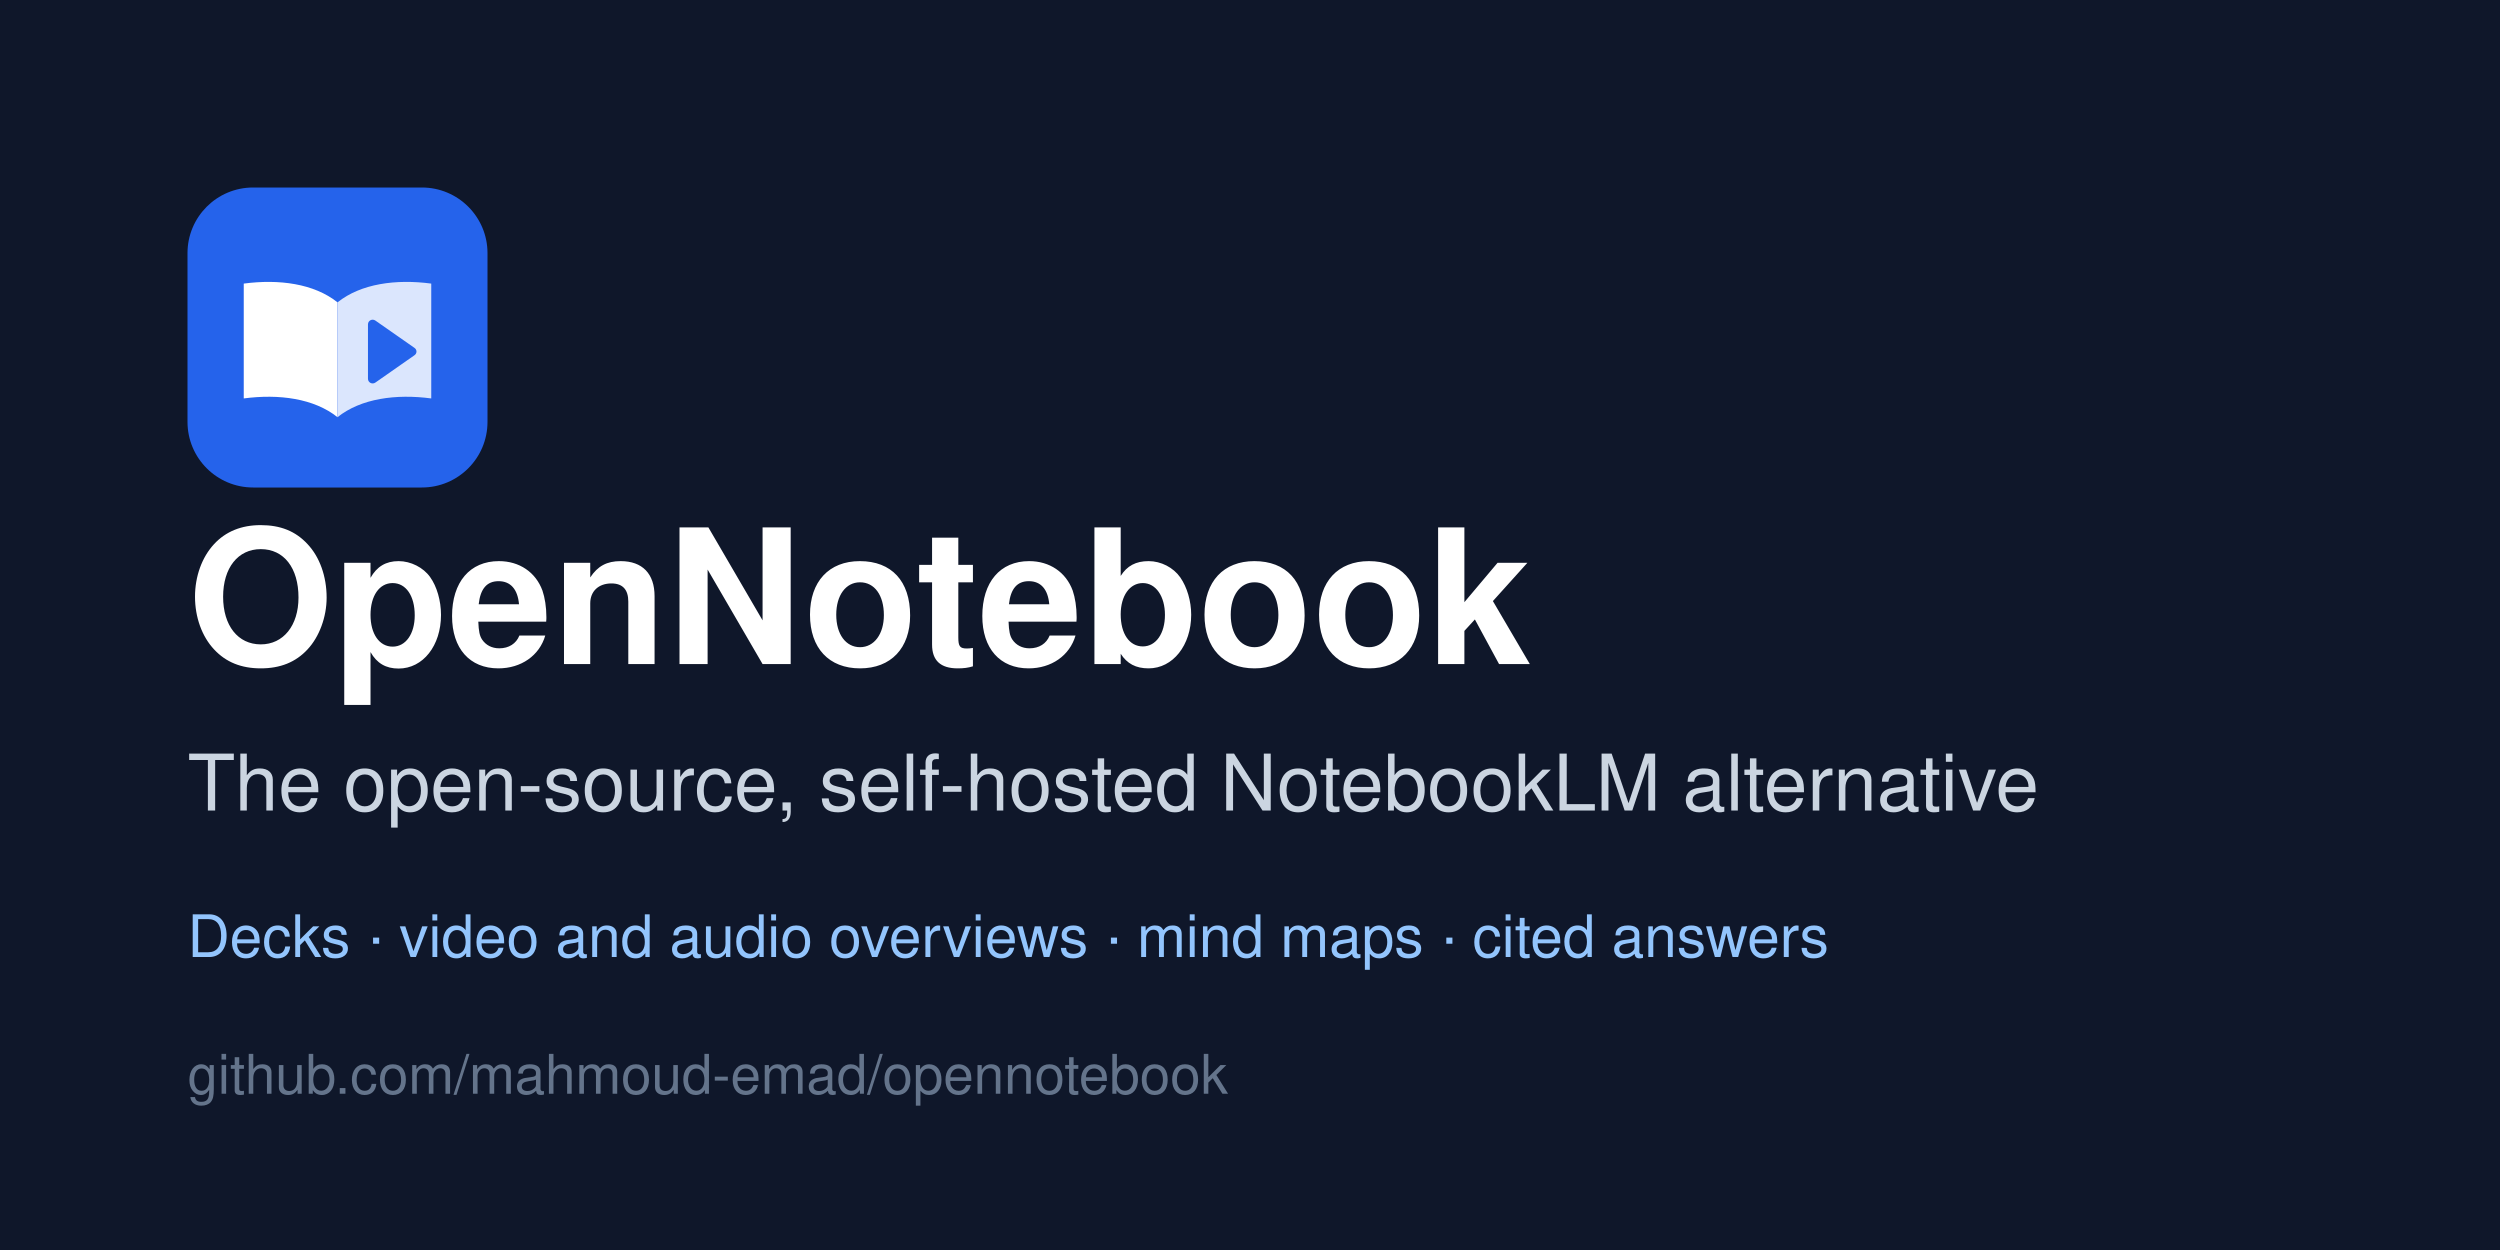
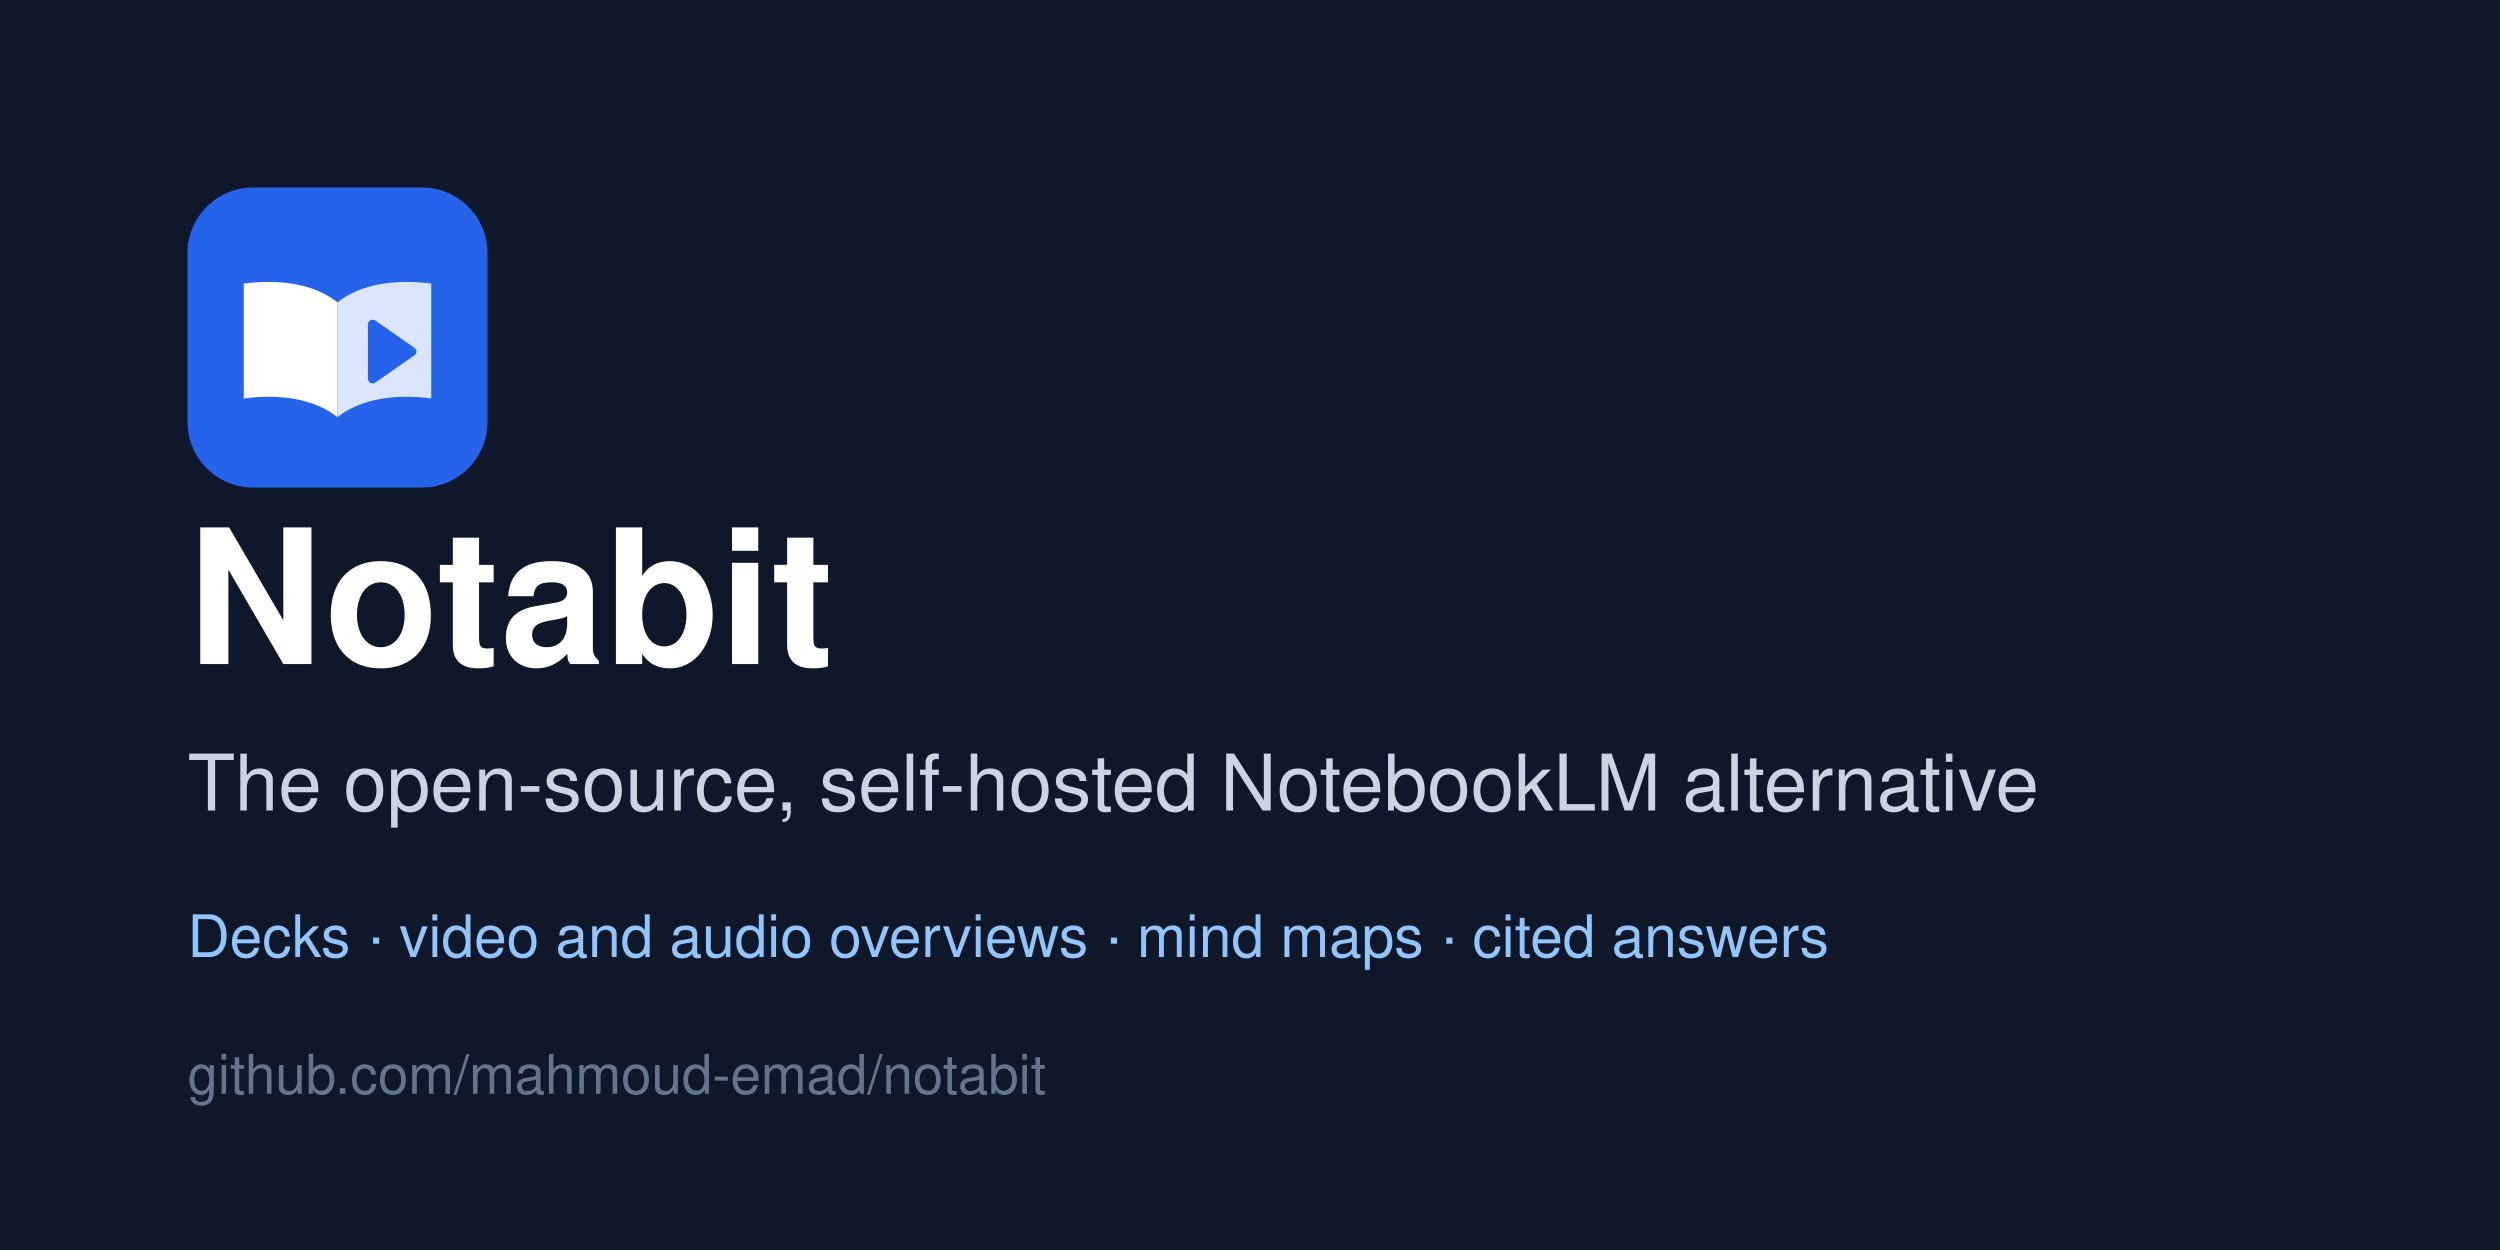
<svg xmlns="http://www.w3.org/2000/svg" width="1280" height="640" viewBox="0 0 1280 640">
  <rect width="1280" height="640" fill="#0f172a" />
  <g transform="translate(96 96) scale(2.4)">
    <rect width="64" height="64" rx="14" fill="#2563eb" />
    <path d="M32 24.5C27 20.5 19.5 19.5 12 20.5V45c7.5-1 15 0 20 4z" fill="#fff" />
    <path d="M32 24.5c5-4 12.5-5 20-4V45c-7.5-1-15 0-20 4z" fill="#dbe6fd" />
    <path d="M38.5 29.2v11.6c0 .8.9 1.3 1.6.8l8.3-5.8c.6-.4.6-1.2 0-1.6l-8.3-5.8c-.7-.5-1.6 0-1.6.8z" fill="#2563eb" />
  </g>
-   <text x="96" y="340" font-family="Helvetica, Arial, sans-serif" font-size="96" font-weight="700" fill="#fff">OpenNotebook</text>
+   <text x="96" y="340" font-family="Helvetica, Arial, sans-serif" font-size="96" font-weight="700" fill="#fff">Notabit</text>
  <text x="96" y="415" font-family="Helvetica, Arial, sans-serif" font-size="40" fill="#cbd5e1">The open-source, self-hosted NotebookLM alternative</text>
  <text x="96" y="490" font-family="Helvetica, Arial, sans-serif" font-size="30" fill="#93c5fd">Decks · video and audio overviews · mind maps · cited answers</text>
-   <text x="96" y="560" font-family="Helvetica, Arial, sans-serif" font-size="28" fill="#64748b">github.com/mahmoud-emad/opennotebook</text>
+   <text x="96" y="560" font-family="Helvetica, Arial, sans-serif" font-size="28" fill="#64748b">github.com/mahmoud-emad/notabit</text>
</svg>
